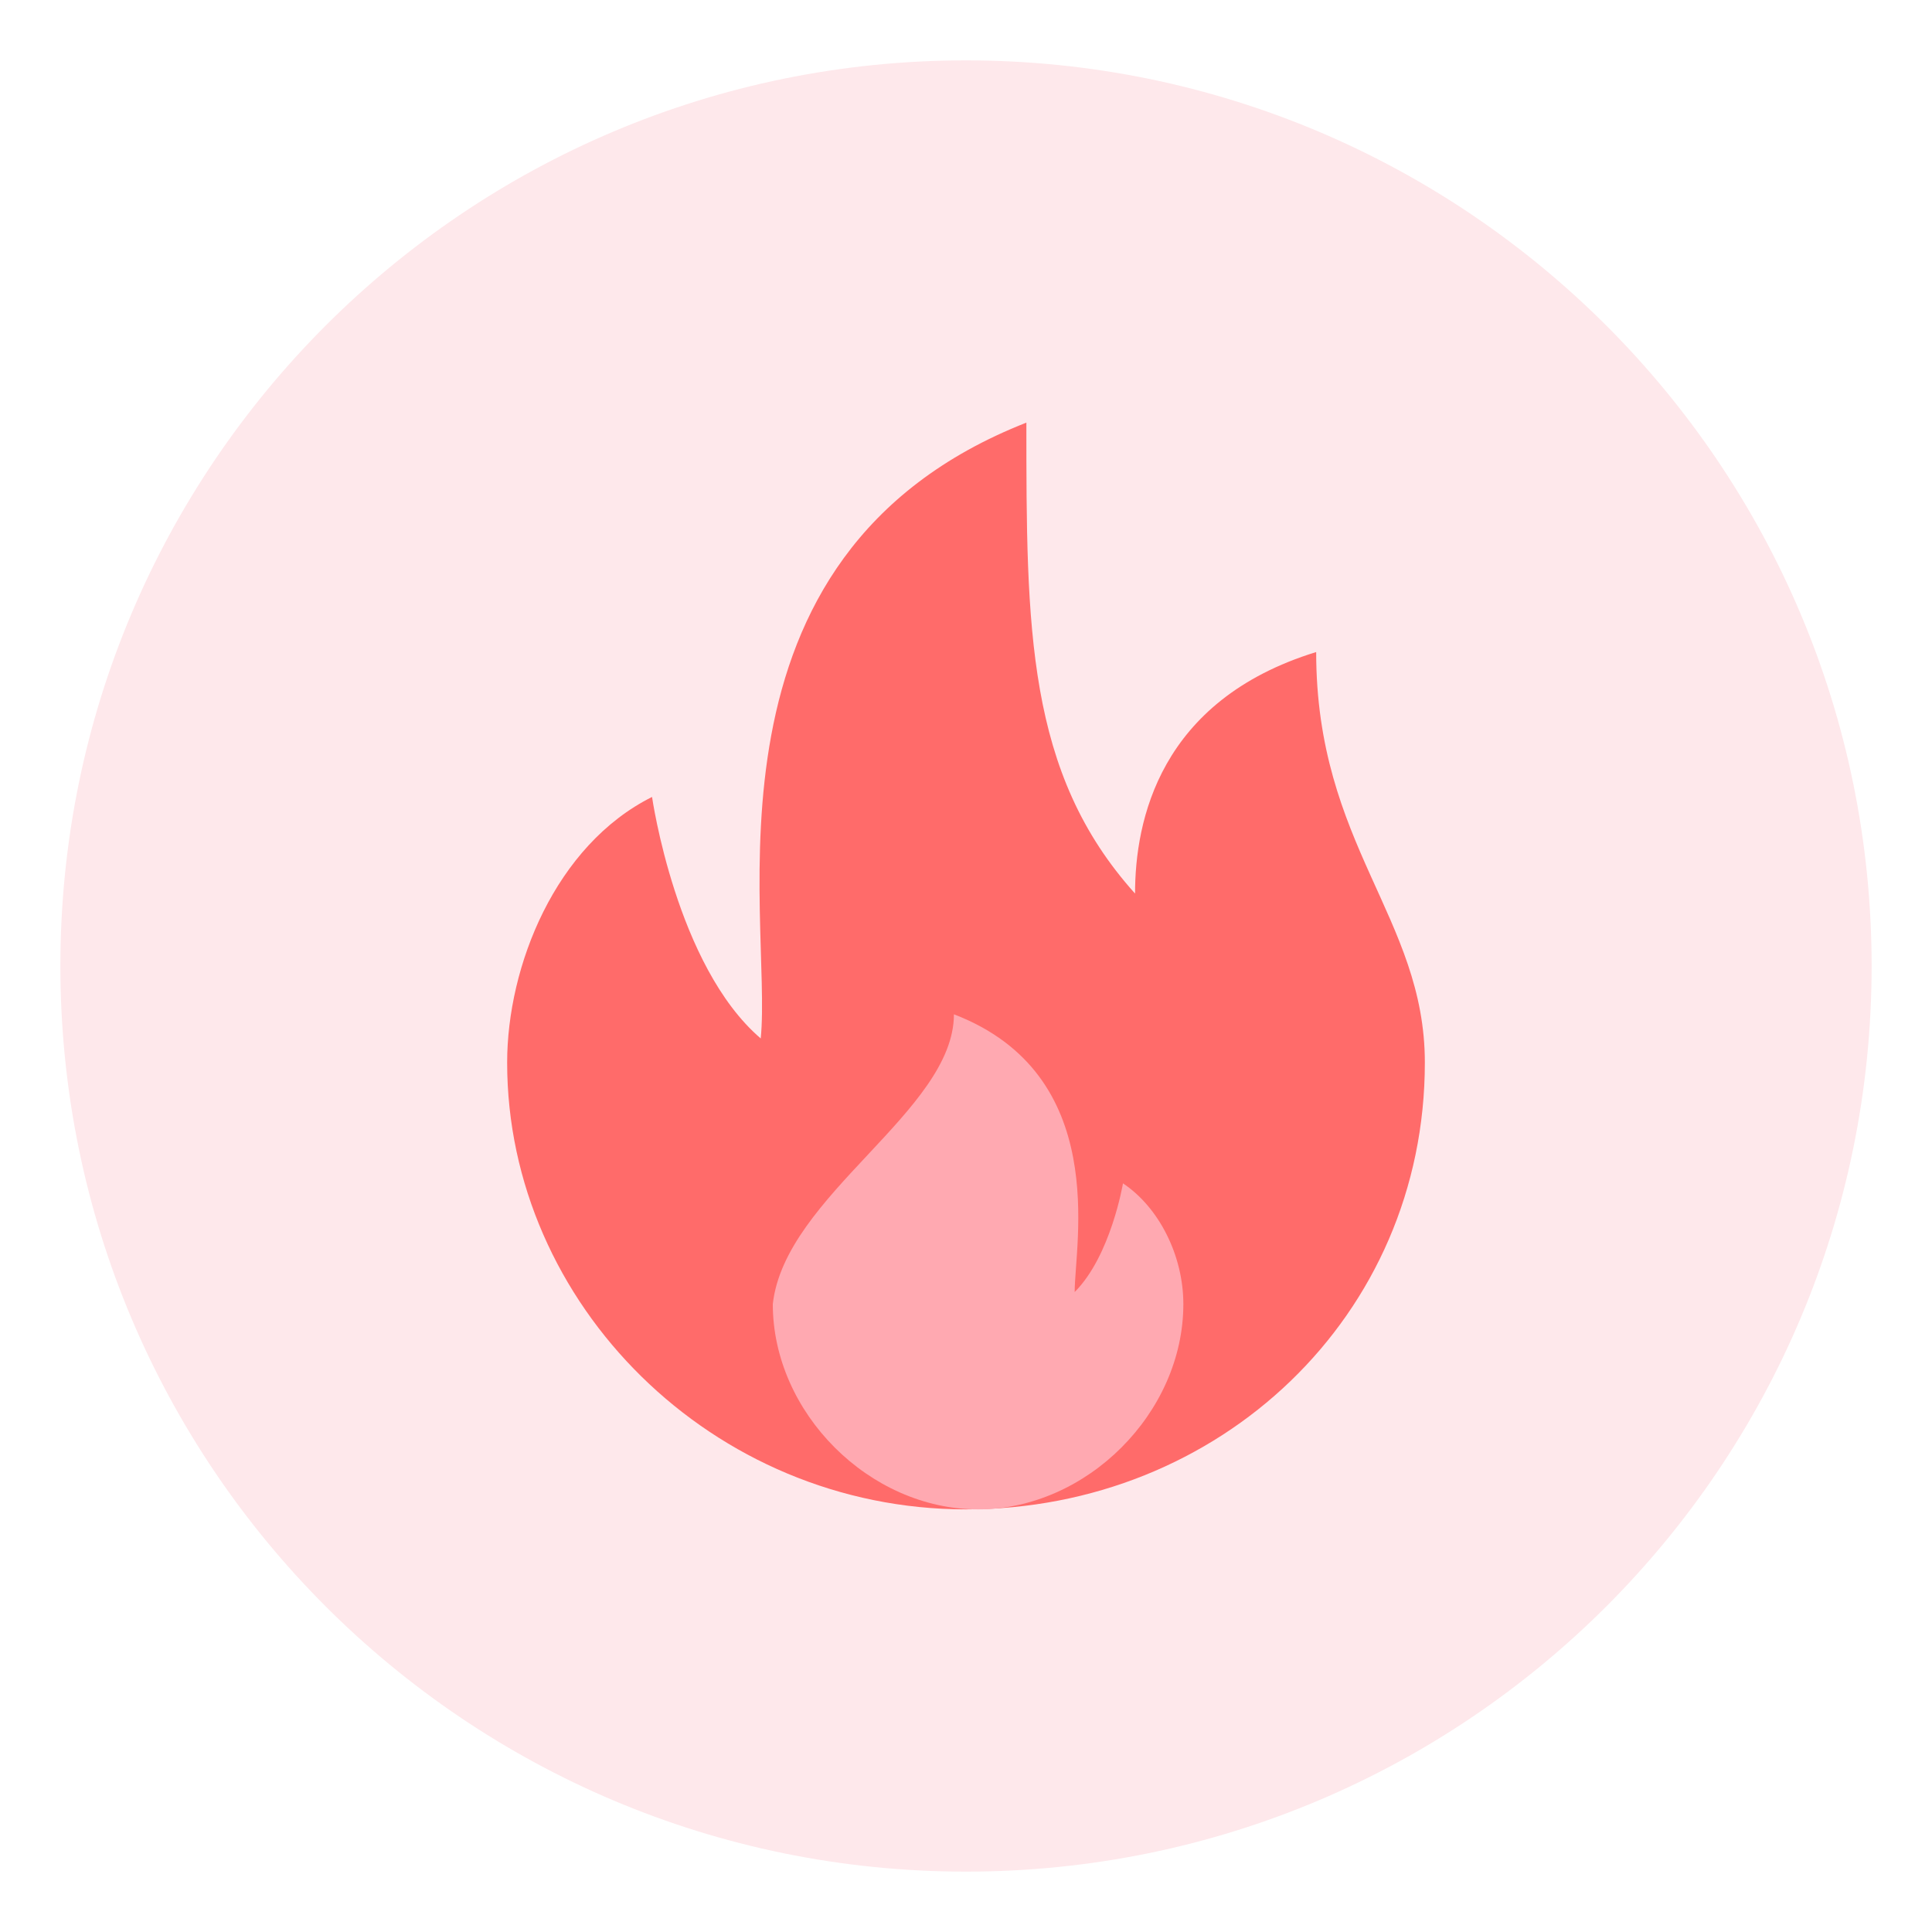
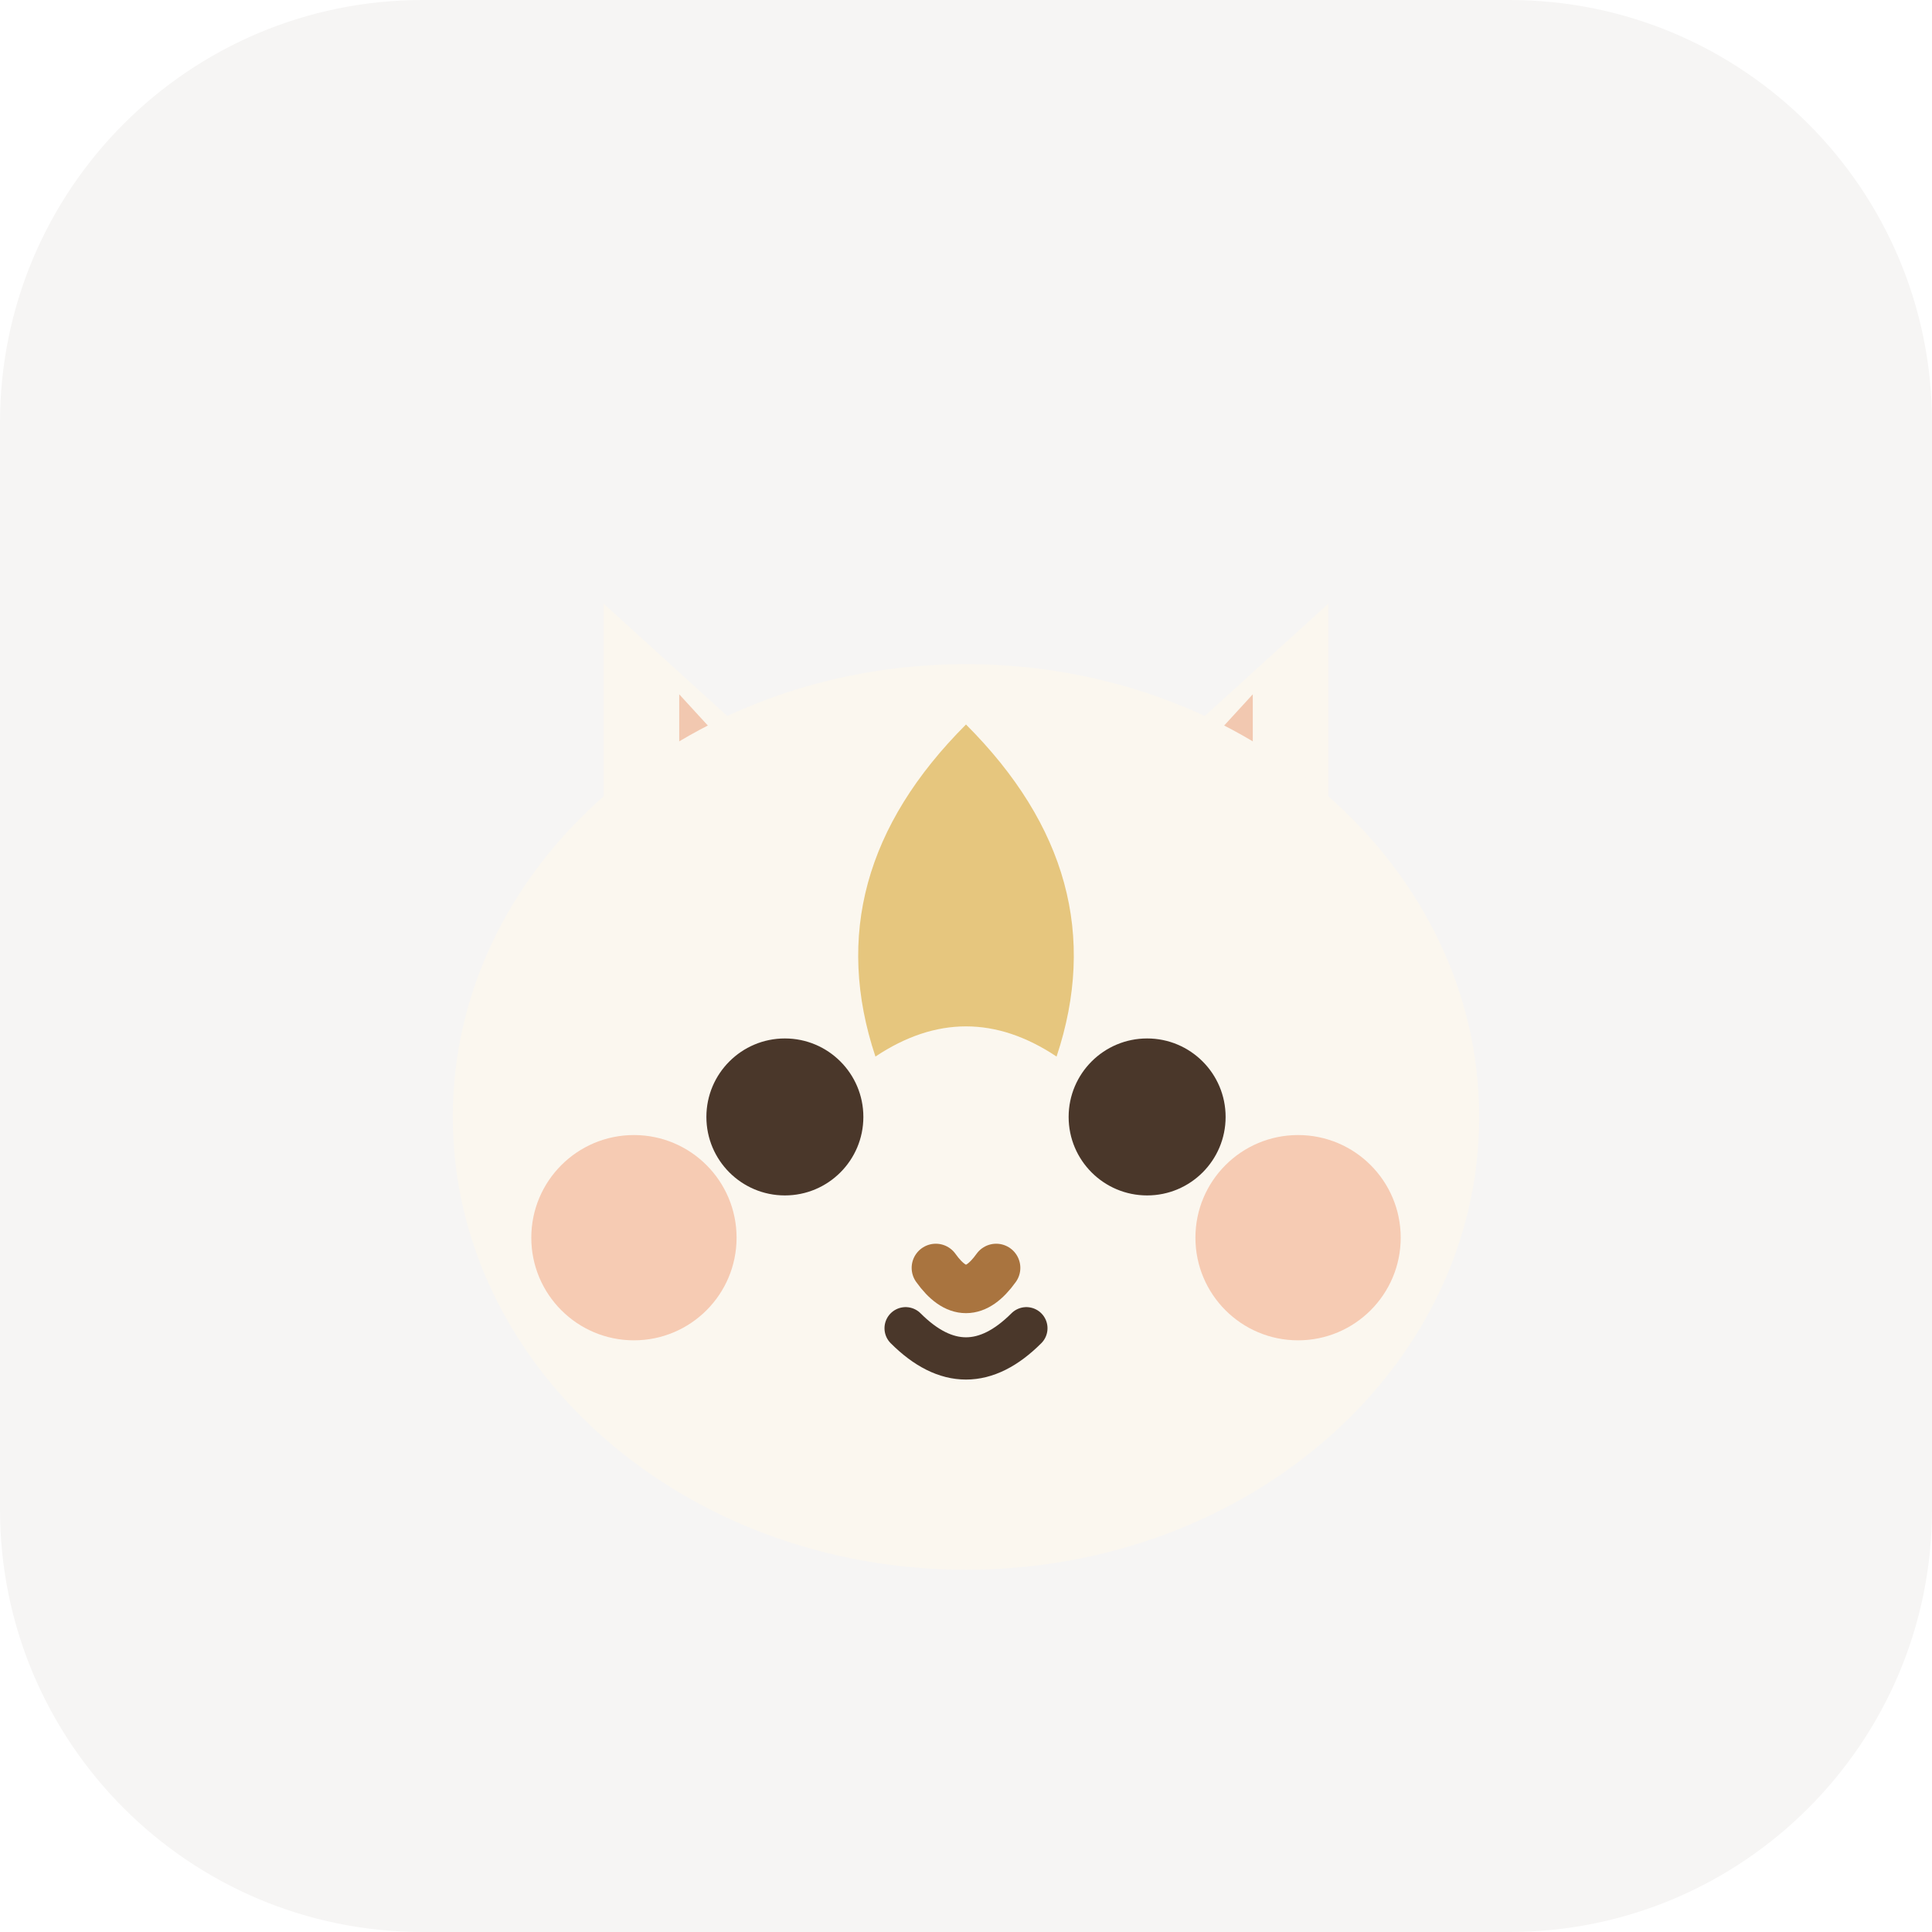
- <svg xmlns="http://www.w3.org/2000/svg" height="800" viewBox="0 0 1024 1024" width="800">
-   <path d="m32 512a480 480 0 1 0 960 0 480 480 0 1 0 -960 0z" fill="#fee8eb" />
-   <path d="m601.6 473.6c-57.6-64-57.6-140.8-57.6-249.6-179.2 70.4-134.4 262.4-140.8 326.4-44.8-38.4-57.6-128-57.6-128-51.2 25.6-76.8 89.6-76.8 140.8 0 128 108.8 236.8 243.2 236.8s243.2-102.4 243.2-236.8c0-76.8-57.6-115.2-57.6-217.6-83.2 25.6-96 89.6-96 128z" fill="#ff6b6a" />
-   <path d="m505.6 537.6c83.2 32 64 121.6 64 147.2 19.2-19.2 25.6-57.6 25.6-57.6 19.2 12.8 32 38.4 32 64 0 57.6-51.2 108.8-108.8 108.8s-108.8-51.2-108.8-108.8c6.4-57.6 96-102.4 96-153.6z" fill="#ffa9b1" />
+ <svg xmlns="http://www.w3.org/2000/svg" width="64" height="64" viewBox="0 0 64 64">
+   <rect width="64" height="64" rx="14" fill="#f6f5f4" />
+   <path d="M20 20 L20 34 L31 30 Z" fill="#fbf7ef" />
+   <path d="M44 20 L44 34 L33 30 Z" fill="#fbf7ef" />
+   <path d="M22.5 23 L22.5 31 L28 29 Z" fill="#f2c8b0" />
+   <path d="M41.5 23 L41.5 31 L36 29 Z" fill="#f2c8b0" />
+   <ellipse cx="32" cy="37" rx="17" ry="15" fill="#fbf7ef" />
+   <path d="M32 24 q5 5 3 11 q-3-2-6 0 q-2-6 3-11 Z" fill="#e6c67e" />
+   <circle cx="21" cy="41" r="3.4" fill="#f6cbb3" />
+   <circle cx="43" cy="41" r="3.4" fill="#f6cbb3" />
+   <circle cx="26" cy="37" r="2.6" fill="#4a372a" />
+   <circle cx="38" cy="37" r="2.6" fill="#4a372a" />
+   <path d="M31 42 q1 1.4 2 0" fill="none" stroke="#a9743f" stroke-width="1.6" stroke-linecap="round" />
+   <path d="M30 44 q2 2 4 0" fill="none" stroke="#4a372a" stroke-width="1.4" stroke-linecap="round" />
</svg>
